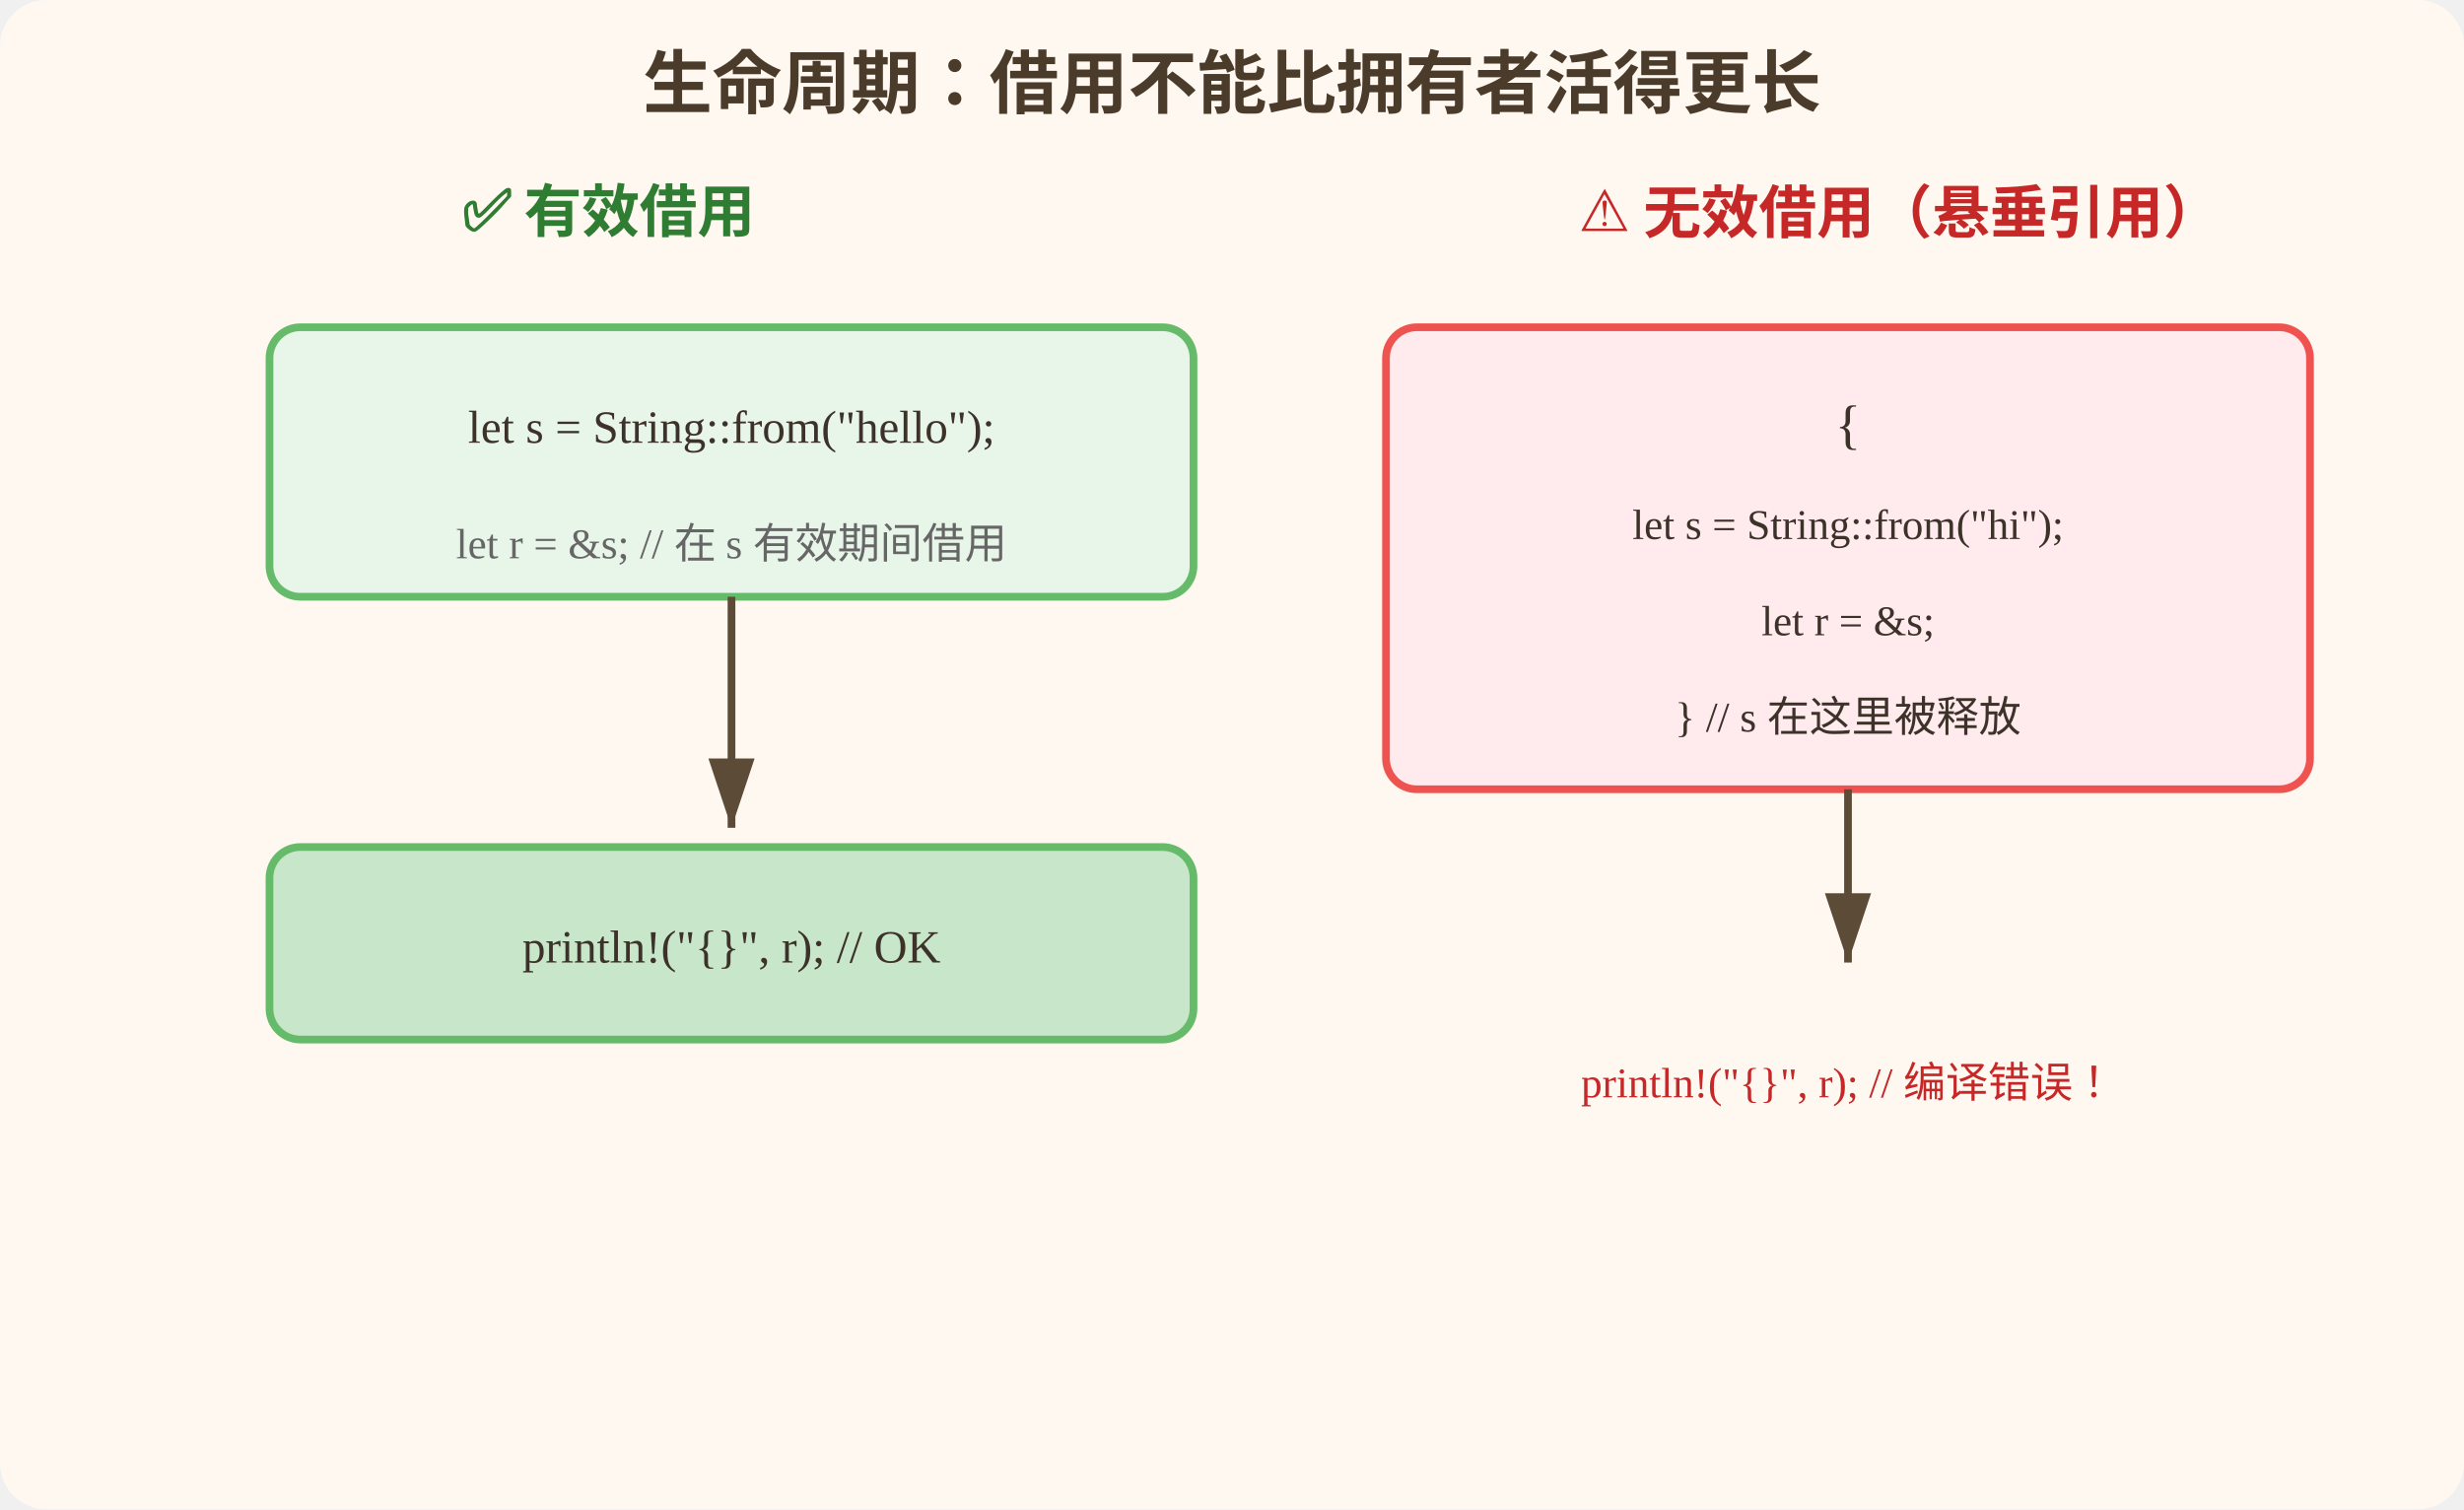
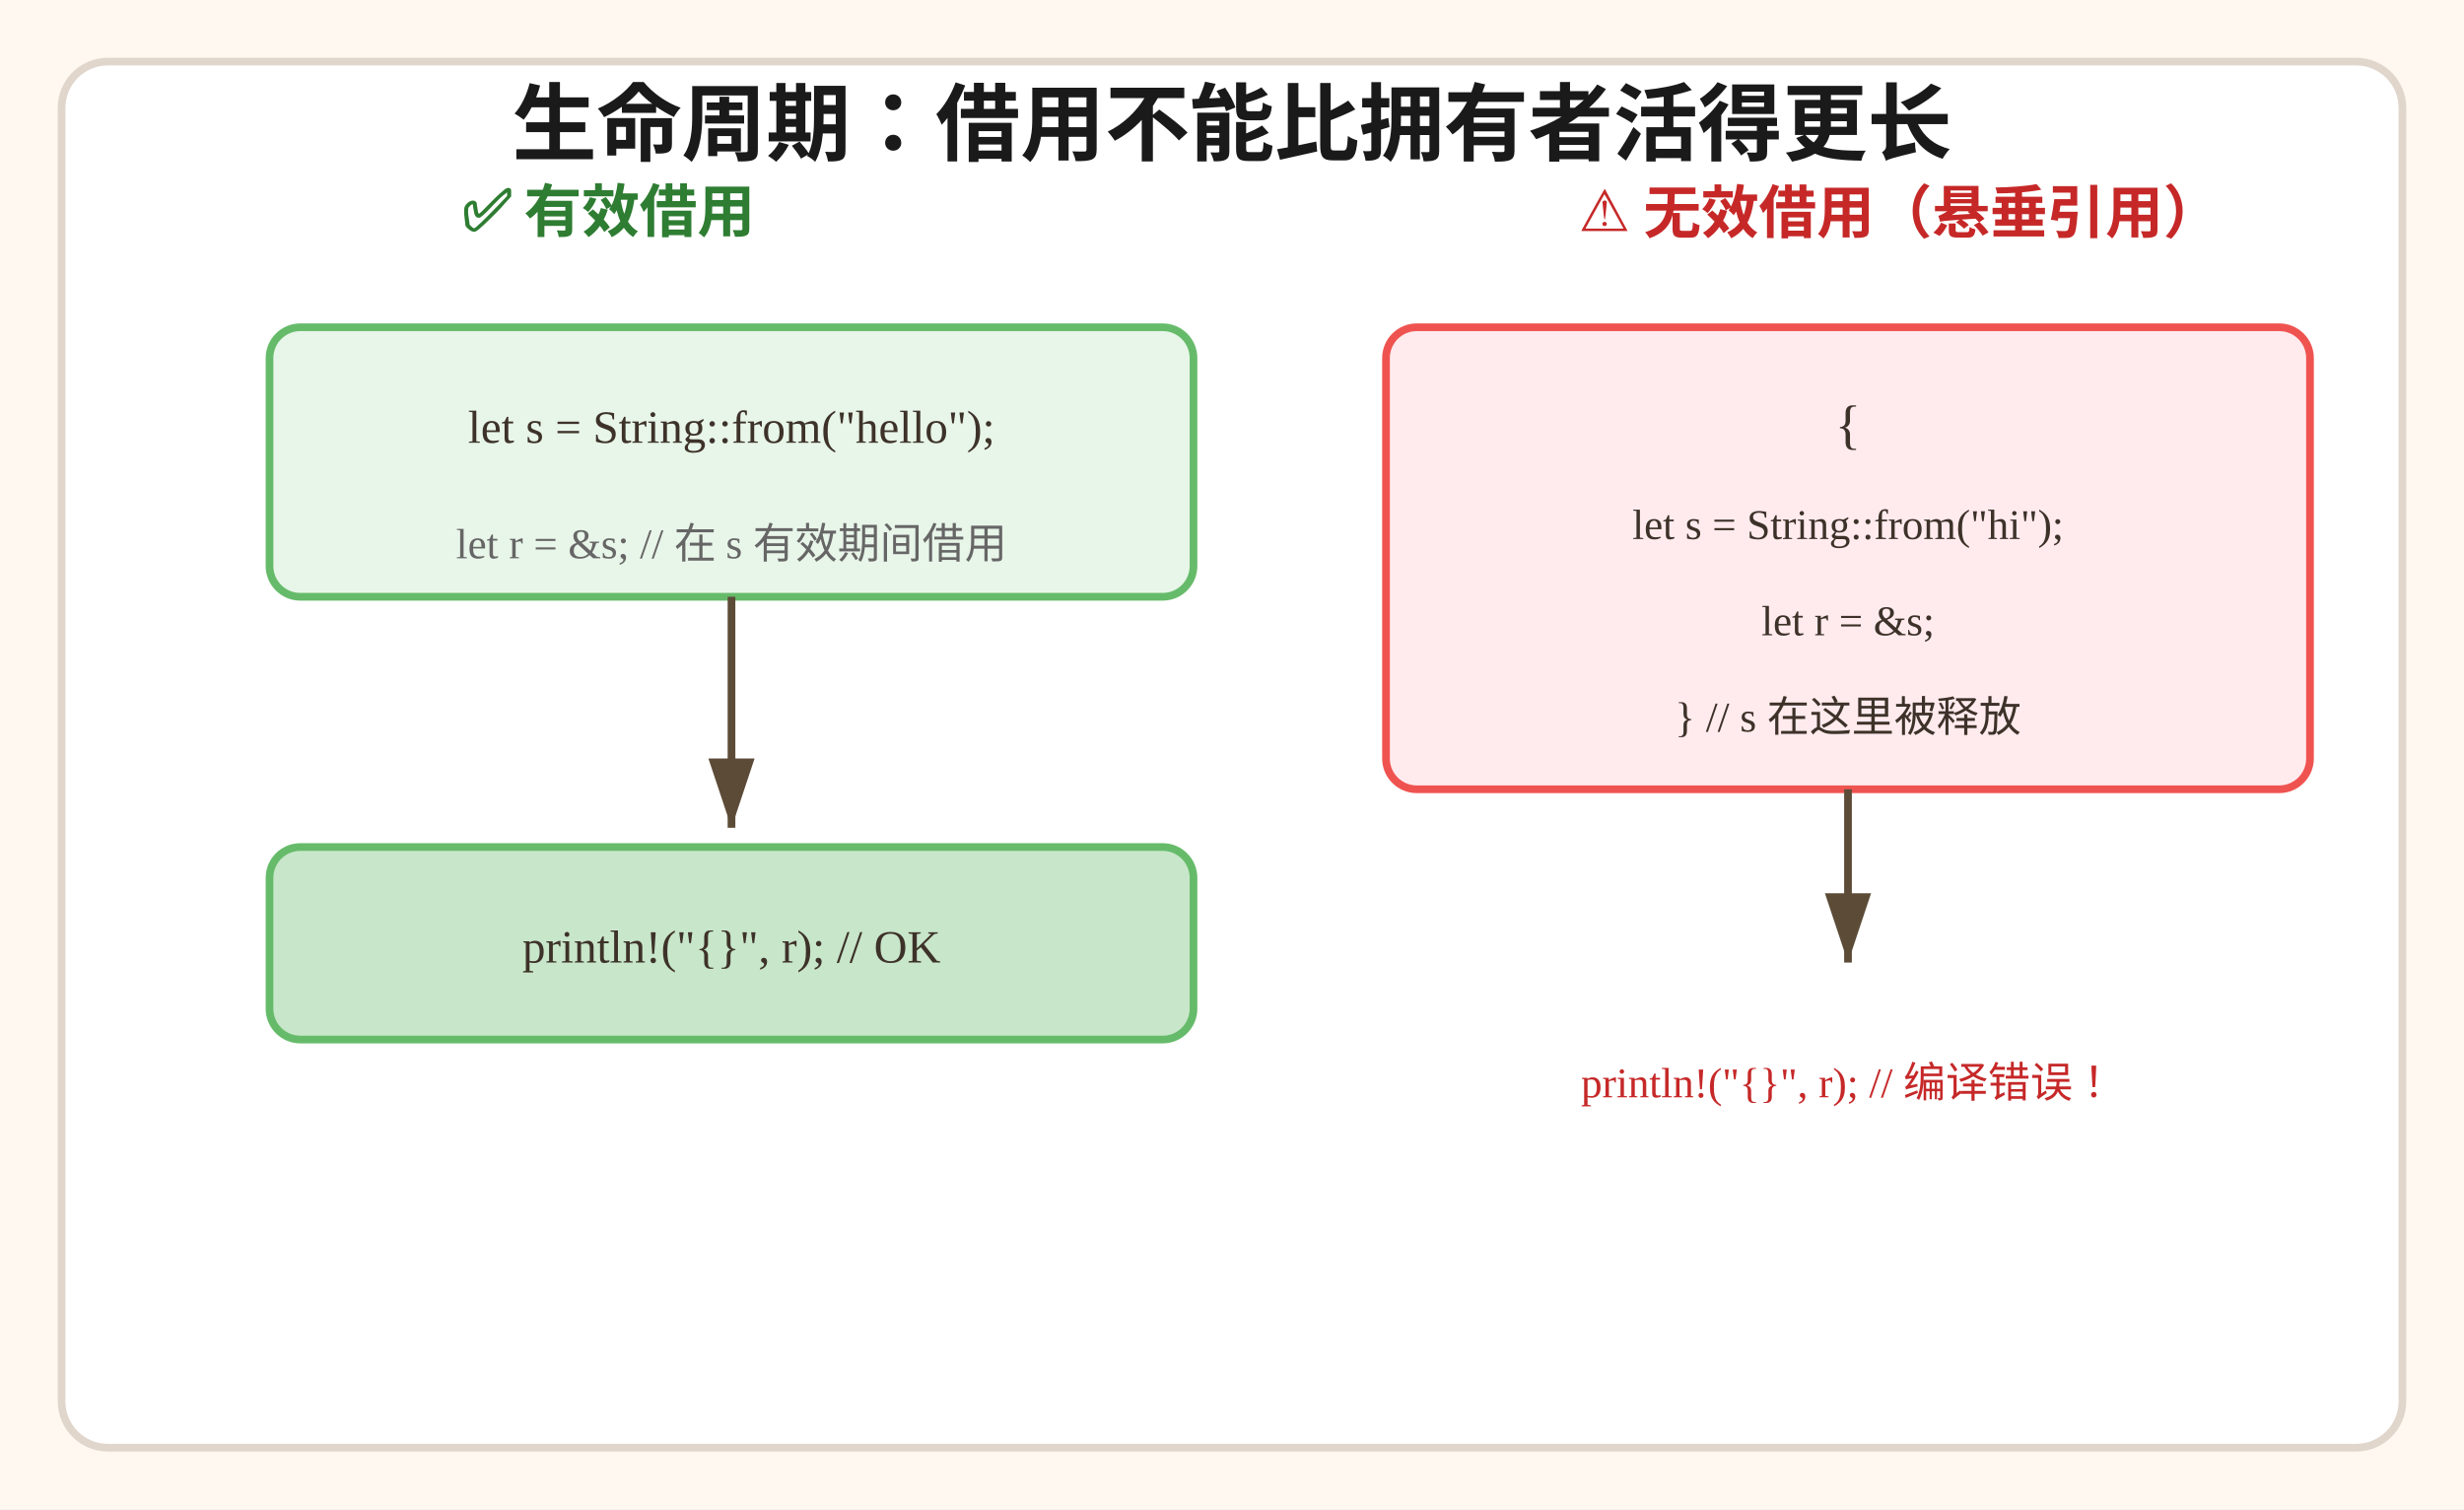
<svg xmlns="http://www.w3.org/2000/svg" width="640" height="392" viewBox="0 0 640 392">
-   <rect width="100%" height="100%" fill="#fff8f0" rx="12" />
-   <text x="320" y="28" text-anchor="middle" font-size="18" font-weight="bold" fill="#4a3b2a">生命周期：借用不能比拥有者活得更长</text>
  <defs>
+     <style>
+       .bg { fill: #fff8f0; }
+       .card { fill: #ffffff; stroke: #e0d6cc; stroke-width: 2; }
+       .title { font: bold 22px system-ui, -apple-system, sans-serif; fill: #1a1a1a; }
+       .text { font: 15px system-ui, -apple-system, sans-serif; fill: #2a2a2a; }
+       .code { font: 14px "SF Mono", Menlo, monospace; fill: #3a2a1a; }
+       .label { font: 13px system-ui, -apple-system, sans-serif; fill: #5a5a5a; }
+       .arrow { stroke: #7a6a5a; stroke-width: 2; fill: none; marker-end: url(#arrowhead); }
+       .highlight { fill: #ffeacc; stroke: #ffaa55; stroke-width: 2; }
+       .box { fill: #e8f4ff; stroke: #3399ff; stroke-width: 2; }
+       .box2 { fill: #f0ffe8; stroke: #66bb33; stroke-width: 2; }
+       .box3 { fill: #fff0f5; stroke: #dd5599; stroke-width: 2; }
+     </style>
+     <marker id="arrowhead" markerWidth="10" markerHeight="7" refX="9" refY="3.5" orient="auto">
+       <polygon points="0 0, 10 3.5, 0 7" fill="#7a6a5a" />
+     </marker>
    <marker id="arrow" markerWidth="10" markerHeight="10" refX="9" refY="3" orient="auto" markerUnits="strokeWidth">
      <path d="M0,0 L0,6 L9,3 z" fill="#5c4b37" />
    </marker>
  </defs>
+   <rect width="640" height="392" class="bg" />
+   <rect x="16" y="16" width="608" height="360" rx="12" class="card" />
+   <text x="320" y="40" text-anchor="middle" class="title">生命周期：借用不能比拥有者活得更长</text>
  <text x="120" y="60" font-size="15" font-weight="bold" fill="#2e7d32" text-anchor="start">✅ 有效借用</text>
  <rect x="70" y="85" width="240" height="70" fill="#e8f5e9" stroke="#66bb6a" stroke-width="2" rx="8" />
  <text x="190" y="115" font-size="12" font-weight="normal" fill="#3d3229" text-anchor="middle">let s = String::from("hello");</text>
  <text x="190" y="145" font-size="11" font-weight="normal" fill="#666" text-anchor="middle">let r = &amp;s; // 在 s 有效期间借用</text>
  <line x1="190" y1="155" x2="190" y2="215" stroke="#5c4b37" stroke-width="2" marker-end="url(#arrow)" />
  <rect x="70" y="220" width="240" height="50" fill="#c8e6c9" stroke="#66bb6a" stroke-width="2" rx="8" />
  <text x="190" y="250" font-size="12" font-weight="normal" fill="#3d3229" text-anchor="middle">println!("{}", r); // OK</text>
  <text x="410" y="60" font-size="15" font-weight="bold" fill="#c62828" text-anchor="start">⚠️ 无效借用（悬垂引用）</text>
  <rect x="360" y="85" width="240" height="120" fill="#ffebee" stroke="#ef5350" stroke-width="2" rx="8" />
  <text x="480" y="115" font-size="14" font-weight="normal" fill="#3d3229" text-anchor="middle">{</text>
  <text x="480" y="140" font-size="11" font-weight="normal" fill="#3d3229" text-anchor="middle">  let s = String::from("hi");</text>
  <text x="480" y="165" font-size="11" font-weight="normal" fill="#3d3229" text-anchor="middle">  let r = &amp;s;</text>
  <text x="480" y="190" font-size="11" font-weight="normal" fill="#3d3229" text-anchor="middle">} // s 在这里被释放</text>
  <line x1="480" y1="205" x2="480" y2="250" stroke="#5c4b37" stroke-width="2" marker-end="url(#arrow)" />
  <text x="480" y="285" font-size="11" font-weight="normal" fill="#c62828" text-anchor="middle">println!("{}", r); // 编译错误！</text>
</svg>
